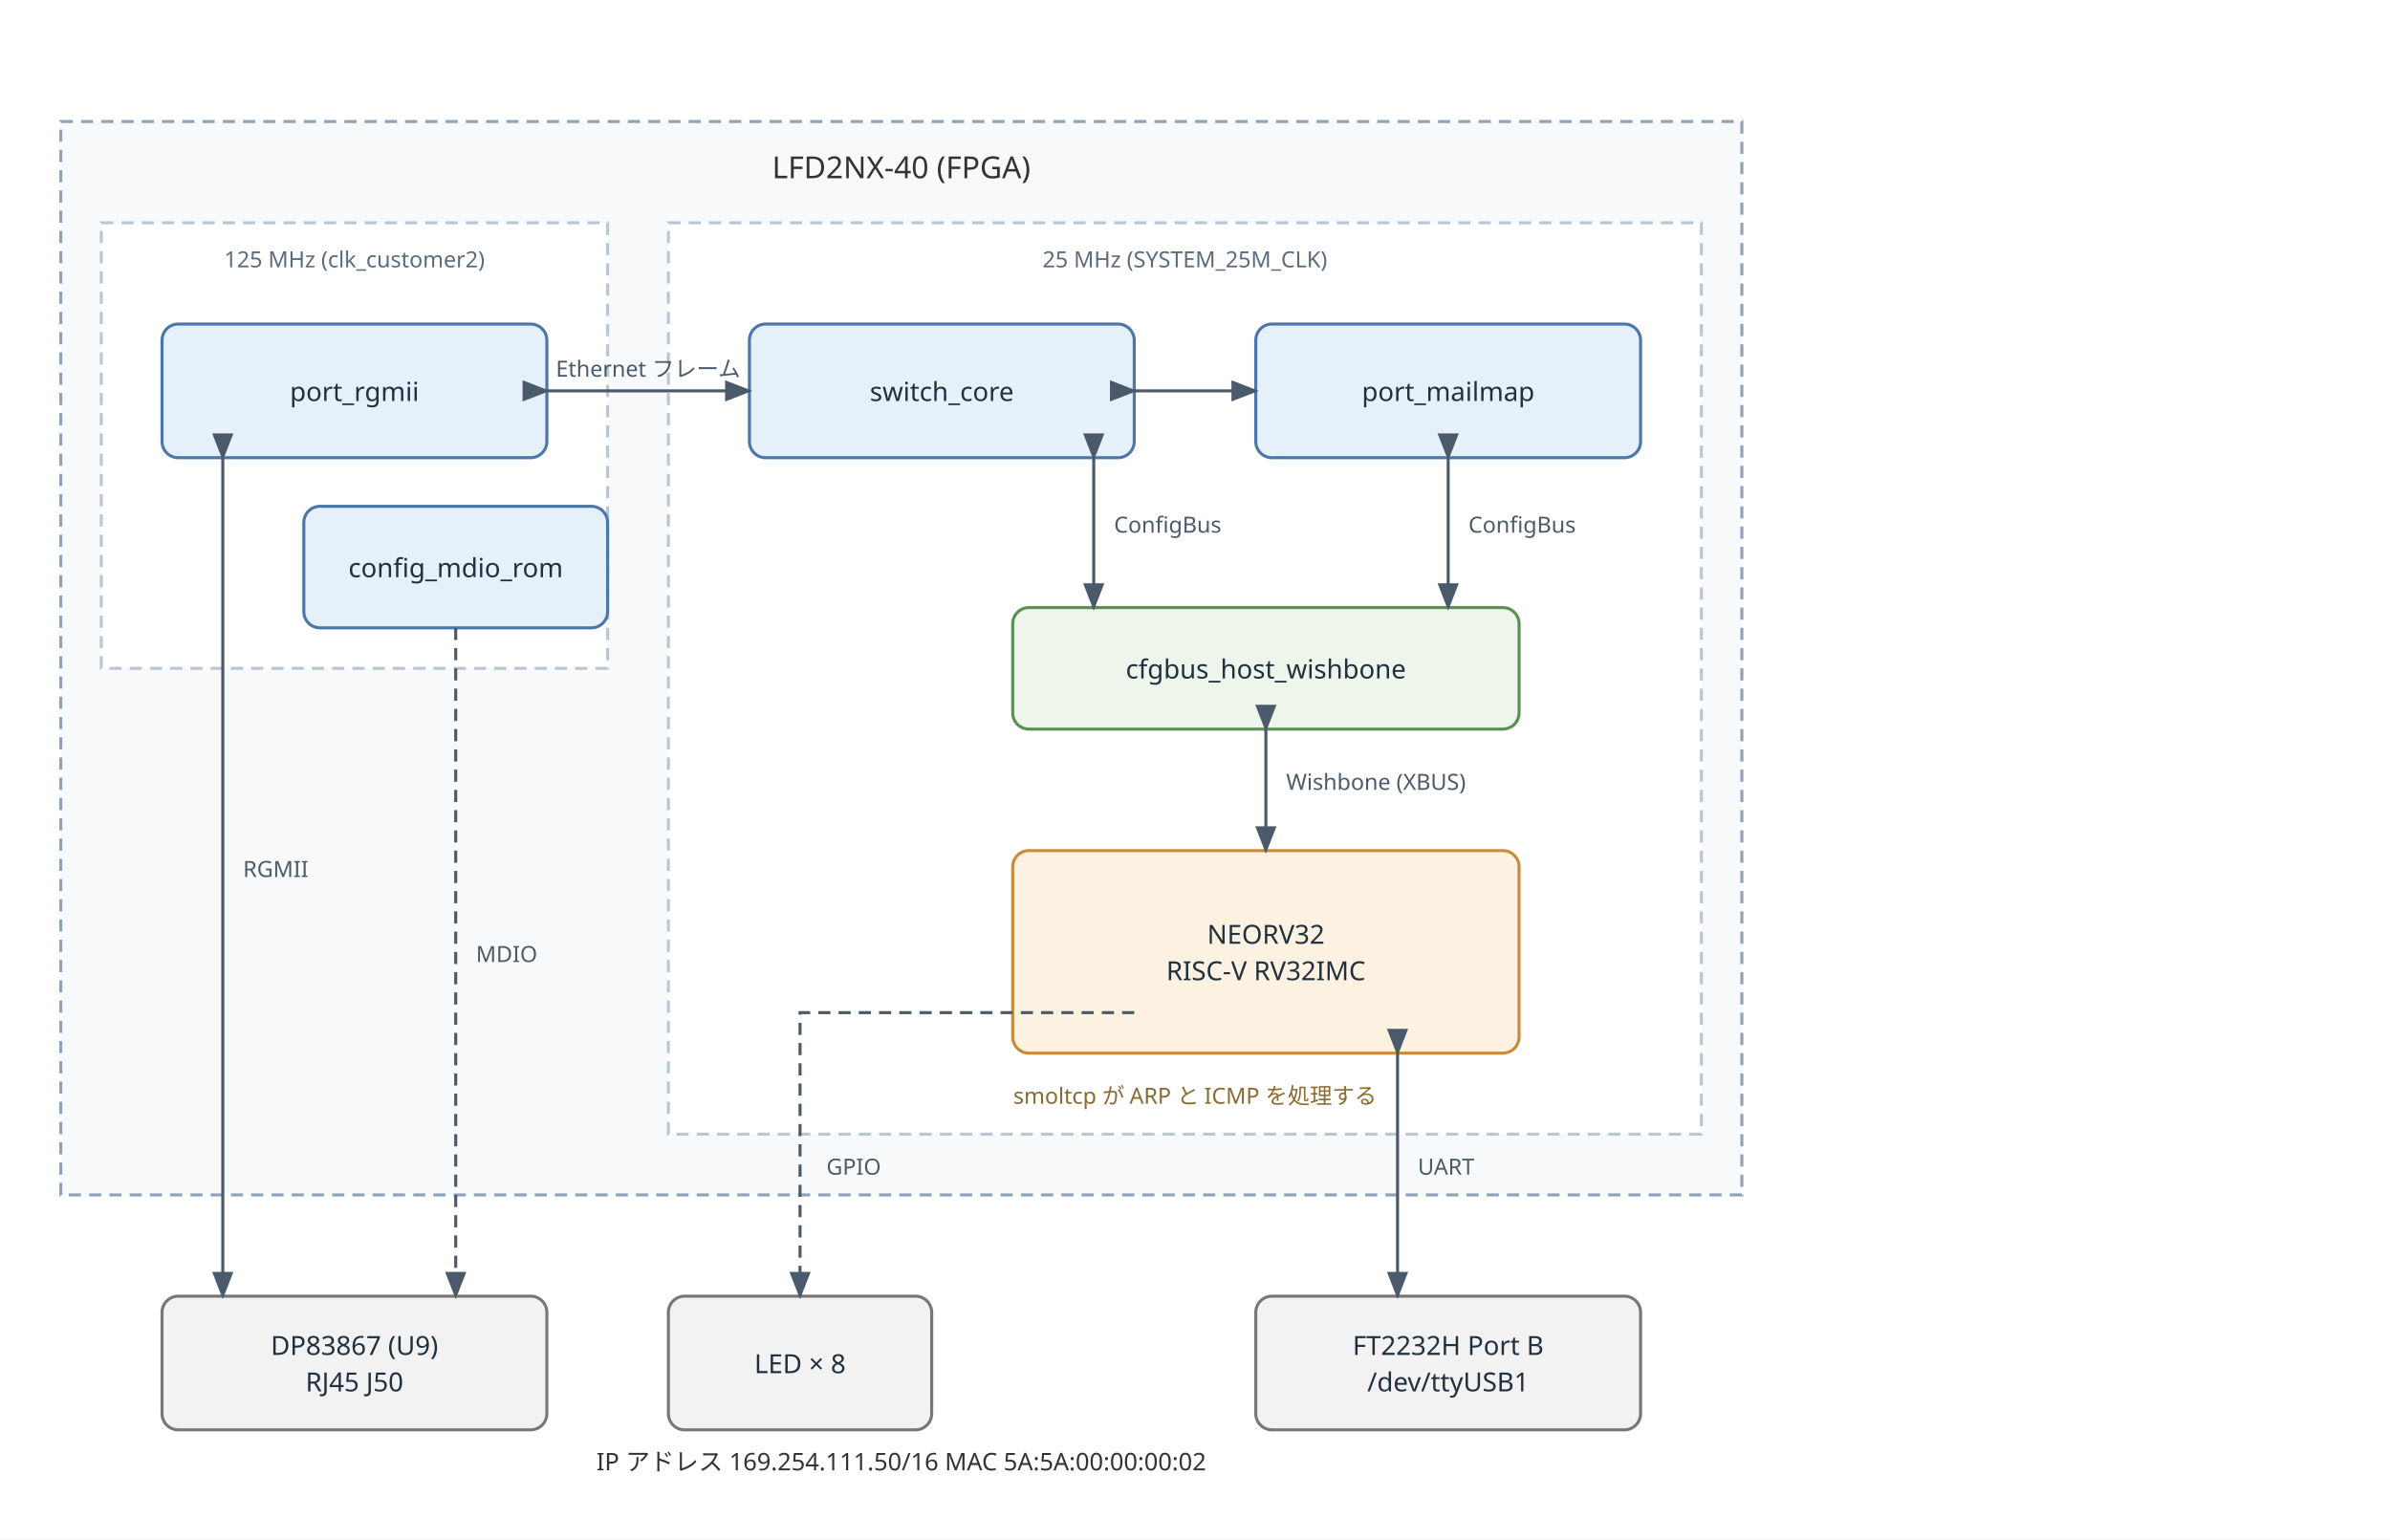
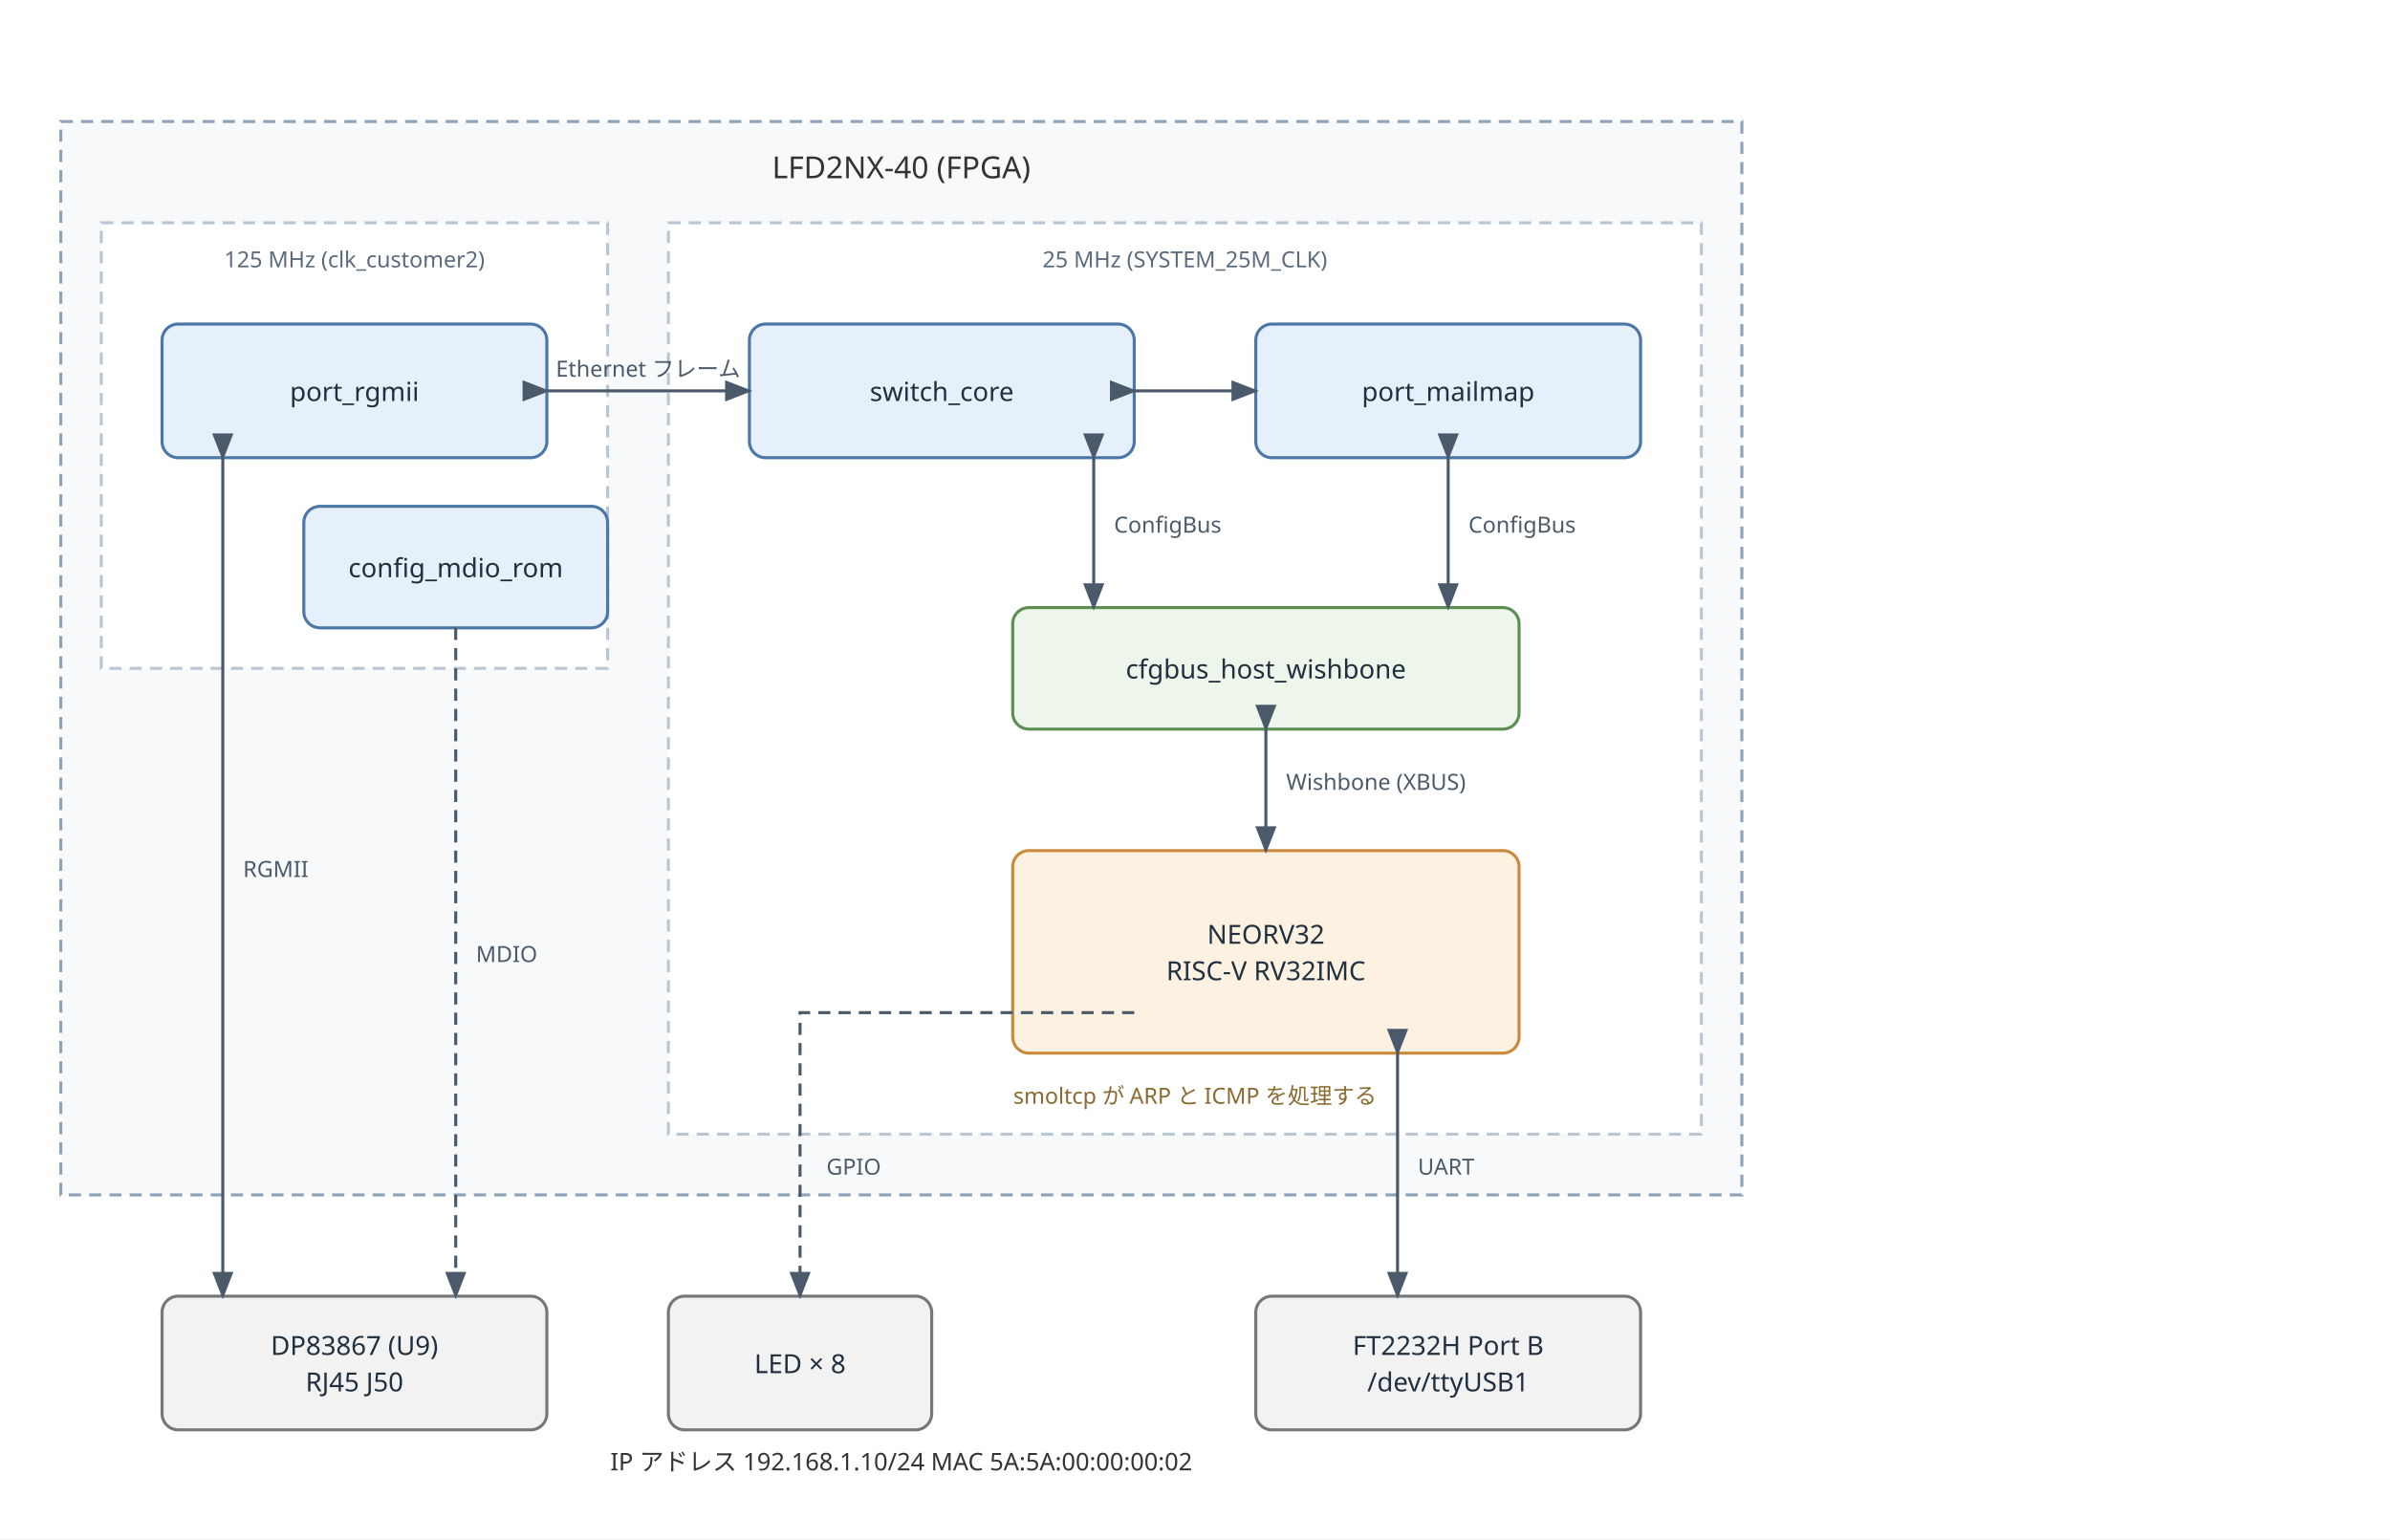
- <svg xmlns="http://www.w3.org/2000/svg" version="1.1" width="1180px" height="760px" viewBox="0 0 1180 760" content="&lt;mxfile host=&quot;Electron&quot; type=&quot;device&quot;&gt;&lt;diagram id=&quot;managed-switch&quot; name=&quot;managed_switch の内部構成&quot;&gt;&lt;mxGraphModel dx=&quot;1180&quot; dy=&quot;760&quot; grid=&quot;1&quot; gridSize=&quot;10&quot; guides=&quot;1&quot; tooltips=&quot;1&quot; connect=&quot;1&quot; arrows=&quot;1&quot; fold=&quot;1&quot; page=&quot;1&quot; pageScale=&quot;1&quot; pageWidth=&quot;1180&quot; pageHeight=&quot;760&quot; math=&quot;0&quot; shadow=&quot;0&quot;&gt;&lt;root&gt;&lt;mxCell id=&quot;0&quot;/&gt;&lt;mxCell id=&quot;1&quot; parent=&quot;0&quot;/&gt;&lt;mxCell id=&quot;fpga&quot; value=&quot;&quot; style=&quot;rounded=0;dashed=1;dashPattern=6 4;whiteSpace=wrap;html=1;fillColor=#f7f9fb;strokeColor=#8fa3b8;verticalAlign=middle;fontSize=13;&quot; vertex=&quot;1&quot; parent=&quot;1&quot;&gt;&lt;mxGeometry x=&quot;30&quot; y=&quot;60&quot; width=&quot;830&quot; height=&quot;530&quot; as=&quot;geometry&quot;/&gt;&lt;/mxCell&gt;&lt;mxCell id=&quot;dom125&quot; value=&quot;&quot; style=&quot;rounded=0;dashed=1;dashPattern=6 4;whiteSpace=wrap;html=1;fillColor=#ffffff;strokeColor=#b9c6d4;verticalAlign=middle;fontSize=13;&quot; vertex=&quot;1&quot; parent=&quot;1&quot;&gt;&lt;mxGeometry x=&quot;50&quot; y=&quot;110&quot; width=&quot;250&quot; height=&quot;220&quot; as=&quot;geometry&quot;/&gt;&lt;/mxCell&gt;&lt;mxCell id=&quot;dom25&quot; value=&quot;&quot; style=&quot;rounded=0;dashed=1;dashPattern=6 4;whiteSpace=wrap;html=1;fillColor=#ffffff;strokeColor=#b9c6d4;verticalAlign=middle;fontSize=13;&quot; vertex=&quot;1&quot; parent=&quot;1&quot;&gt;&lt;mxGeometry x=&quot;330&quot; y=&quot;110&quot; width=&quot;510&quot; height=&quot;450&quot; as=&quot;geometry&quot;/&gt;&lt;/mxCell&gt;&lt;mxCell id=&quot;rgmii&quot; value=&quot;port_rgmii&quot; style=&quot;rounded=1;arcSize=8;dashed=0;whiteSpace=wrap;html=1;fillColor=#e6f0fa;strokeColor=#4a77a8;verticalAlign=middle;fontSize=13;&quot; vertex=&quot;1&quot; parent=&quot;1&quot;&gt;&lt;mxGeometry x=&quot;80&quot; y=&quot;160&quot; width=&quot;190&quot; height=&quot;66&quot; as=&quot;geometry&quot;/&gt;&lt;/mxCell&gt;&lt;mxCell id=&quot;mdio&quot; value=&quot;config_mdio_rom&quot; style=&quot;rounded=1;arcSize=8;dashed=0;whiteSpace=wrap;html=1;fillColor=#e6f0fa;strokeColor=#4a77a8;verticalAlign=middle;fontSize=13;&quot; vertex=&quot;1&quot; parent=&quot;1&quot;&gt;&lt;mxGeometry x=&quot;150&quot; y=&quot;250&quot; width=&quot;150&quot; height=&quot;60&quot; as=&quot;geometry&quot;/&gt;&lt;/mxCell&gt;&lt;mxCell id=&quot;core&quot; value=&quot;switch_core&quot; style=&quot;rounded=1;arcSize=8;dashed=0;whiteSpace=wrap;html=1;fillColor=#e6f0fa;strokeColor=#4a77a8;verticalAlign=middle;fontSize=13;&quot; vertex=&quot;1&quot; parent=&quot;1&quot;&gt;&lt;mxGeometry x=&quot;370&quot; y=&quot;160&quot; width=&quot;190&quot; height=&quot;66&quot; as=&quot;geometry&quot;/&gt;&lt;/mxCell&gt;&lt;mxCell id=&quot;mailmap&quot; value=&quot;port_mailmap&quot; style=&quot;rounded=1;arcSize=8;dashed=0;whiteSpace=wrap;html=1;fillColor=#e6f0fa;strokeColor=#4a77a8;verticalAlign=middle;fontSize=13;&quot; vertex=&quot;1&quot; parent=&quot;1&quot;&gt;&lt;mxGeometry x=&quot;620&quot; y=&quot;160&quot; width=&quot;190&quot; height=&quot;66&quot; as=&quot;geometry&quot;/&gt;&lt;/mxCell&gt;&lt;mxCell id=&quot;wb&quot; value=&quot;cfgbus_host_wishbone&quot; style=&quot;rounded=1;arcSize=8;dashed=0;whiteSpace=wrap;html=1;fillColor=#eef6ec;strokeColor=#5d8f52;verticalAlign=middle;fontSize=13;&quot; vertex=&quot;1&quot; parent=&quot;1&quot;&gt;&lt;mxGeometry x=&quot;500&quot; y=&quot;300&quot; width=&quot;250&quot; height=&quot;60&quot; as=&quot;geometry&quot;/&gt;&lt;/mxCell&gt;&lt;mxCell id=&quot;cpu&quot; value=&quot;NEORV32&amp;#10;RISC-V RV32IMC&quot; style=&quot;rounded=1;arcSize=8;dashed=0;whiteSpace=wrap;html=1;fillColor=#fdf1e2;strokeColor=#c98a3a;verticalAlign=middle;fontSize=13;&quot; vertex=&quot;1&quot; parent=&quot;1&quot;&gt;&lt;mxGeometry x=&quot;500&quot; y=&quot;420&quot; width=&quot;250&quot; height=&quot;100&quot; as=&quot;geometry&quot;/&gt;&lt;/mxCell&gt;&lt;mxCell id=&quot;phy&quot; value=&quot;DP83867 (U9)&amp;#10;RJ45 J50&quot; style=&quot;rounded=1;arcSize=8;dashed=0;whiteSpace=wrap;html=1;fillColor=#f2f2f2;strokeColor=#777777;verticalAlign=middle;fontSize=13;&quot; vertex=&quot;1&quot; parent=&quot;1&quot;&gt;&lt;mxGeometry x=&quot;80&quot; y=&quot;640&quot; width=&quot;190&quot; height=&quot;66&quot; as=&quot;geometry&quot;/&gt;&lt;/mxCell&gt;&lt;mxCell id=&quot;led&quot; value=&quot;LED × 8&quot; style=&quot;rounded=1;arcSize=8;dashed=0;whiteSpace=wrap;html=1;fillColor=#f2f2f2;strokeColor=#777777;verticalAlign=middle;fontSize=13;&quot; vertex=&quot;1&quot; parent=&quot;1&quot;&gt;&lt;mxGeometry x=&quot;330&quot; y=&quot;640&quot; width=&quot;130&quot; height=&quot;66&quot; as=&quot;geometry&quot;/&gt;&lt;/mxCell&gt;&lt;mxCell id=&quot;ftdi&quot; value=&quot;FT2232H Port B&amp;#10;/dev/ttyUSB1&quot; style=&quot;rounded=1;arcSize=8;dashed=0;whiteSpace=wrap;html=1;fillColor=#f2f2f2;strokeColor=#777777;verticalAlign=middle;fontSize=13;&quot; vertex=&quot;1&quot; parent=&quot;1&quot;&gt;&lt;mxGeometry x=&quot;620&quot; y=&quot;640&quot; width=&quot;190&quot; height=&quot;66&quot; as=&quot;geometry&quot;/&gt;&lt;/mxCell&gt;&lt;mxCell id=&quot;e0&quot; value=&quot;Ethernet フレーム&quot; style=&quot;edgeStyle=orthogonalEdgeStyle;html=1;endArrow=classic;endFill=1;startArrow=classic;startFill=1;strokeColor=#4a5a6a;fontSize=11;&quot; edge=&quot;1&quot; parent=&quot;1&quot;&gt;&lt;mxGeometry relative=&quot;1&quot; as=&quot;geometry&quot;&gt;&lt;mxPoint x=&quot;270&quot; y=&quot;193&quot; as=&quot;sourcePoint&quot;/&gt;&lt;mxPoint x=&quot;370&quot; y=&quot;193&quot; as=&quot;targetPoint&quot;/&gt;&lt;/mxGeometry&gt;&lt;/mxCell&gt;&lt;mxCell id=&quot;e1&quot; value=&quot;&quot; style=&quot;edgeStyle=orthogonalEdgeStyle;html=1;endArrow=classic;endFill=1;startArrow=classic;startFill=1;strokeColor=#4a5a6a;fontSize=11;&quot; edge=&quot;1&quot; parent=&quot;1&quot;&gt;&lt;mxGeometry relative=&quot;1&quot; as=&quot;geometry&quot;&gt;&lt;mxPoint x=&quot;560&quot; y=&quot;193&quot; as=&quot;sourcePoint&quot;/&gt;&lt;mxPoint x=&quot;620&quot; y=&quot;193&quot; as=&quot;targetPoint&quot;/&gt;&lt;/mxGeometry&gt;&lt;/mxCell&gt;&lt;mxCell id=&quot;e2&quot; value=&quot;ConfigBus&quot; style=&quot;edgeStyle=orthogonalEdgeStyle;html=1;endArrow=classic;endFill=1;startArrow=classic;startFill=1;strokeColor=#4a5a6a;fontSize=11;&quot; edge=&quot;1&quot; parent=&quot;1&quot;&gt;&lt;mxGeometry relative=&quot;1&quot; as=&quot;geometry&quot;&gt;&lt;mxPoint x=&quot;715&quot; y=&quot;226&quot; as=&quot;sourcePoint&quot;/&gt;&lt;mxPoint x=&quot;715&quot; y=&quot;300&quot; as=&quot;targetPoint&quot;/&gt;&lt;/mxGeometry&gt;&lt;/mxCell&gt;&lt;mxCell id=&quot;e3&quot; value=&quot;ConfigBus&quot; style=&quot;edgeStyle=orthogonalEdgeStyle;html=1;endArrow=classic;endFill=1;startArrow=classic;startFill=1;strokeColor=#4a5a6a;fontSize=11;&quot; edge=&quot;1&quot; parent=&quot;1&quot;&gt;&lt;mxGeometry relative=&quot;1&quot; as=&quot;geometry&quot;&gt;&lt;mxPoint x=&quot;540&quot; y=&quot;226&quot; as=&quot;sourcePoint&quot;/&gt;&lt;mxPoint x=&quot;540&quot; y=&quot;300&quot; as=&quot;targetPoint&quot;/&gt;&lt;/mxGeometry&gt;&lt;/mxCell&gt;&lt;mxCell id=&quot;e4&quot; value=&quot;Wishbone (XBUS)&quot; style=&quot;edgeStyle=orthogonalEdgeStyle;html=1;endArrow=classic;endFill=1;startArrow=classic;startFill=1;strokeColor=#4a5a6a;fontSize=11;&quot; edge=&quot;1&quot; parent=&quot;1&quot;&gt;&lt;mxGeometry relative=&quot;1&quot; as=&quot;geometry&quot;&gt;&lt;mxPoint x=&quot;625&quot; y=&quot;360&quot; as=&quot;sourcePoint&quot;/&gt;&lt;mxPoint x=&quot;625&quot; y=&quot;420&quot; as=&quot;targetPoint&quot;/&gt;&lt;/mxGeometry&gt;&lt;/mxCell&gt;&lt;mxCell id=&quot;e5&quot; value=&quot;MDIO&quot; style=&quot;edgeStyle=orthogonalEdgeStyle;html=1;endArrow=classic;endFill=1;startArrow=none;dashed=1;dashPattern=6 4;strokeColor=#4a5a6a;fontSize=11;&quot; edge=&quot;1&quot; parent=&quot;1&quot;&gt;&lt;mxGeometry relative=&quot;1&quot; as=&quot;geometry&quot;&gt;&lt;mxPoint x=&quot;225&quot; y=&quot;310&quot; as=&quot;sourcePoint&quot;/&gt;&lt;mxPoint x=&quot;225&quot; y=&quot;640&quot; as=&quot;targetPoint&quot;/&gt;&lt;/mxGeometry&gt;&lt;/mxCell&gt;&lt;mxCell id=&quot;e6&quot; value=&quot;RGMII&quot; style=&quot;edgeStyle=orthogonalEdgeStyle;html=1;endArrow=classic;endFill=1;startArrow=classic;startFill=1;strokeColor=#4a5a6a;fontSize=11;&quot; edge=&quot;1&quot; parent=&quot;1&quot;&gt;&lt;mxGeometry relative=&quot;1&quot; as=&quot;geometry&quot;&gt;&lt;mxPoint x=&quot;110&quot; y=&quot;226&quot; as=&quot;sourcePoint&quot;/&gt;&lt;mxPoint x=&quot;110&quot; y=&quot;640&quot; as=&quot;targetPoint&quot;/&gt;&lt;/mxGeometry&gt;&lt;/mxCell&gt;&lt;mxCell id=&quot;e7&quot; value=&quot;GPIO&quot; style=&quot;edgeStyle=orthogonalEdgeStyle;html=1;endArrow=classic;endFill=1;startArrow=none;dashed=1;dashPattern=6 4;strokeColor=#4a5a6a;fontSize=11;&quot; edge=&quot;1&quot; parent=&quot;1&quot;&gt;&lt;mxGeometry relative=&quot;1&quot; as=&quot;geometry&quot;&gt;&lt;mxPoint x=&quot;560&quot; y=&quot;500&quot; as=&quot;sourcePoint&quot;/&gt;&lt;mxPoint x=&quot;395&quot; y=&quot;640&quot; as=&quot;targetPoint&quot;/&gt;&lt;Array as=&quot;points&quot;&gt;&lt;mxPoint x=&quot;395&quot; y=&quot;500&quot;/&gt;&lt;/Array&gt;&lt;/mxGeometry&gt;&lt;/mxCell&gt;&lt;mxCell id=&quot;e8&quot; value=&quot;UART&quot; style=&quot;edgeStyle=orthogonalEdgeStyle;html=1;endArrow=classic;endFill=1;startArrow=classic;startFill=1;strokeColor=#4a5a6a;fontSize=11;&quot; edge=&quot;1&quot; parent=&quot;1&quot;&gt;&lt;mxGeometry relative=&quot;1&quot; as=&quot;geometry&quot;&gt;&lt;mxPoint x=&quot;690&quot; y=&quot;520&quot; as=&quot;sourcePoint&quot;/&gt;&lt;mxPoint x=&quot;690&quot; y=&quot;640&quot; as=&quot;targetPoint&quot;/&gt;&lt;/mxGeometry&gt;&lt;/mxCell&gt;&lt;mxCell id=&quot;t0&quot; value=&quot;LFD2NX-40 (FPGA)&quot; style=&quot;text;html=1;align=center;verticalAlign=middle;fontSize=15;fontColor=#333333;&quot; vertex=&quot;1&quot; parent=&quot;1&quot;&gt;&lt;mxGeometry x=&quot;245&quot; y=&quot;76&quot; width=&quot;400&quot; height=&quot;24&quot; as=&quot;geometry&quot;/&gt;&lt;/mxCell&gt;&lt;mxCell id=&quot;t1&quot; value=&quot;125 MHz (clk_customer2)&quot; style=&quot;text;html=1;align=center;verticalAlign=middle;fontSize=11;fontColor=#5a6b7d;&quot; vertex=&quot;1&quot; parent=&quot;1&quot;&gt;&lt;mxGeometry x=&quot;-25&quot; y=&quot;120&quot; width=&quot;400&quot; height=&quot;24&quot; as=&quot;geometry&quot;/&gt;&lt;/mxCell&gt;&lt;mxCell id=&quot;t2&quot; value=&quot;25 MHz (SYSTEM_25M_CLK)&quot; style=&quot;text;html=1;align=center;verticalAlign=middle;fontSize=11;fontColor=#5a6b7d;&quot; vertex=&quot;1&quot; parent=&quot;1&quot;&gt;&lt;mxGeometry x=&quot;385&quot; y=&quot;120&quot; width=&quot;400&quot; height=&quot;24&quot; as=&quot;geometry&quot;/&gt;&lt;/mxCell&gt;&lt;mxCell id=&quot;t3&quot; value=&quot;smoltcp が ARP と ICMP を処理する&quot; style=&quot;text;html=1;align=center;verticalAlign=middle;fontSize=11;fontColor=#8a6a2f;&quot; vertex=&quot;1&quot; parent=&quot;1&quot;&gt;&lt;mxGeometry x=&quot;390&quot; y=&quot;533&quot; width=&quot;400&quot; height=&quot;24&quot; as=&quot;geometry&quot;/&gt;&lt;/mxCell&gt;&lt;mxCell id=&quot;t4&quot; value=&quot;IP アドレス 169.254.111.50/16   MAC 5A:5A:00:00:00:02&quot; style=&quot;text;html=1;align=center;verticalAlign=middle;fontSize=12;fontColor=#333333;&quot; vertex=&quot;1&quot; parent=&quot;1&quot;&gt;&lt;mxGeometry x=&quot;245&quot; y=&quot;714&quot; width=&quot;400&quot; height=&quot;24&quot; as=&quot;geometry&quot;/&gt;&lt;/mxCell&gt;&lt;/root&gt;&lt;/mxGraphModel&gt;&lt;/diagram&gt;&lt;/mxfile&gt;">
+ <svg xmlns="http://www.w3.org/2000/svg" version="1.1" width="1180px" height="760px" viewBox="0 0 1180 760" content="&lt;mxfile host=&quot;Electron&quot; type=&quot;device&quot;&gt;&lt;diagram id=&quot;managed-switch&quot; name=&quot;managed_switch の内部構成&quot;&gt;&lt;mxGraphModel dx=&quot;1180&quot; dy=&quot;760&quot; grid=&quot;1&quot; gridSize=&quot;10&quot; guides=&quot;1&quot; tooltips=&quot;1&quot; connect=&quot;1&quot; arrows=&quot;1&quot; fold=&quot;1&quot; page=&quot;1&quot; pageScale=&quot;1&quot; pageWidth=&quot;1180&quot; pageHeight=&quot;760&quot; math=&quot;0&quot; shadow=&quot;0&quot;&gt;&lt;root&gt;&lt;mxCell id=&quot;0&quot;/&gt;&lt;mxCell id=&quot;1&quot; parent=&quot;0&quot;/&gt;&lt;mxCell id=&quot;fpga&quot; value=&quot;&quot; style=&quot;rounded=0;dashed=1;dashPattern=6 4;whiteSpace=wrap;html=1;fillColor=#f7f9fb;strokeColor=#8fa3b8;verticalAlign=middle;fontSize=13;&quot; vertex=&quot;1&quot; parent=&quot;1&quot;&gt;&lt;mxGeometry x=&quot;30&quot; y=&quot;60&quot; width=&quot;830&quot; height=&quot;530&quot; as=&quot;geometry&quot;/&gt;&lt;/mxCell&gt;&lt;mxCell id=&quot;dom125&quot; value=&quot;&quot; style=&quot;rounded=0;dashed=1;dashPattern=6 4;whiteSpace=wrap;html=1;fillColor=#ffffff;strokeColor=#b9c6d4;verticalAlign=middle;fontSize=13;&quot; vertex=&quot;1&quot; parent=&quot;1&quot;&gt;&lt;mxGeometry x=&quot;50&quot; y=&quot;110&quot; width=&quot;250&quot; height=&quot;220&quot; as=&quot;geometry&quot;/&gt;&lt;/mxCell&gt;&lt;mxCell id=&quot;dom25&quot; value=&quot;&quot; style=&quot;rounded=0;dashed=1;dashPattern=6 4;whiteSpace=wrap;html=1;fillColor=#ffffff;strokeColor=#b9c6d4;verticalAlign=middle;fontSize=13;&quot; vertex=&quot;1&quot; parent=&quot;1&quot;&gt;&lt;mxGeometry x=&quot;330&quot; y=&quot;110&quot; width=&quot;510&quot; height=&quot;450&quot; as=&quot;geometry&quot;/&gt;&lt;/mxCell&gt;&lt;mxCell id=&quot;rgmii&quot; value=&quot;port_rgmii&quot; style=&quot;rounded=1;arcSize=8;dashed=0;whiteSpace=wrap;html=1;fillColor=#e6f0fa;strokeColor=#4a77a8;verticalAlign=middle;fontSize=13;&quot; vertex=&quot;1&quot; parent=&quot;1&quot;&gt;&lt;mxGeometry x=&quot;80&quot; y=&quot;160&quot; width=&quot;190&quot; height=&quot;66&quot; as=&quot;geometry&quot;/&gt;&lt;/mxCell&gt;&lt;mxCell id=&quot;mdio&quot; value=&quot;config_mdio_rom&quot; style=&quot;rounded=1;arcSize=8;dashed=0;whiteSpace=wrap;html=1;fillColor=#e6f0fa;strokeColor=#4a77a8;verticalAlign=middle;fontSize=13;&quot; vertex=&quot;1&quot; parent=&quot;1&quot;&gt;&lt;mxGeometry x=&quot;150&quot; y=&quot;250&quot; width=&quot;150&quot; height=&quot;60&quot; as=&quot;geometry&quot;/&gt;&lt;/mxCell&gt;&lt;mxCell id=&quot;core&quot; value=&quot;switch_core&quot; style=&quot;rounded=1;arcSize=8;dashed=0;whiteSpace=wrap;html=1;fillColor=#e6f0fa;strokeColor=#4a77a8;verticalAlign=middle;fontSize=13;&quot; vertex=&quot;1&quot; parent=&quot;1&quot;&gt;&lt;mxGeometry x=&quot;370&quot; y=&quot;160&quot; width=&quot;190&quot; height=&quot;66&quot; as=&quot;geometry&quot;/&gt;&lt;/mxCell&gt;&lt;mxCell id=&quot;mailmap&quot; value=&quot;port_mailmap&quot; style=&quot;rounded=1;arcSize=8;dashed=0;whiteSpace=wrap;html=1;fillColor=#e6f0fa;strokeColor=#4a77a8;verticalAlign=middle;fontSize=13;&quot; vertex=&quot;1&quot; parent=&quot;1&quot;&gt;&lt;mxGeometry x=&quot;620&quot; y=&quot;160&quot; width=&quot;190&quot; height=&quot;66&quot; as=&quot;geometry&quot;/&gt;&lt;/mxCell&gt;&lt;mxCell id=&quot;wb&quot; value=&quot;cfgbus_host_wishbone&quot; style=&quot;rounded=1;arcSize=8;dashed=0;whiteSpace=wrap;html=1;fillColor=#eef6ec;strokeColor=#5d8f52;verticalAlign=middle;fontSize=13;&quot; vertex=&quot;1&quot; parent=&quot;1&quot;&gt;&lt;mxGeometry x=&quot;500&quot; y=&quot;300&quot; width=&quot;250&quot; height=&quot;60&quot; as=&quot;geometry&quot;/&gt;&lt;/mxCell&gt;&lt;mxCell id=&quot;cpu&quot; value=&quot;NEORV32&amp;#10;RISC-V RV32IMC&quot; style=&quot;rounded=1;arcSize=8;dashed=0;whiteSpace=wrap;html=1;fillColor=#fdf1e2;strokeColor=#c98a3a;verticalAlign=middle;fontSize=13;&quot; vertex=&quot;1&quot; parent=&quot;1&quot;&gt;&lt;mxGeometry x=&quot;500&quot; y=&quot;420&quot; width=&quot;250&quot; height=&quot;100&quot; as=&quot;geometry&quot;/&gt;&lt;/mxCell&gt;&lt;mxCell id=&quot;phy&quot; value=&quot;DP83867 (U9)&amp;#10;RJ45 J50&quot; style=&quot;rounded=1;arcSize=8;dashed=0;whiteSpace=wrap;html=1;fillColor=#f2f2f2;strokeColor=#777777;verticalAlign=middle;fontSize=13;&quot; vertex=&quot;1&quot; parent=&quot;1&quot;&gt;&lt;mxGeometry x=&quot;80&quot; y=&quot;640&quot; width=&quot;190&quot; height=&quot;66&quot; as=&quot;geometry&quot;/&gt;&lt;/mxCell&gt;&lt;mxCell id=&quot;led&quot; value=&quot;LED × 8&quot; style=&quot;rounded=1;arcSize=8;dashed=0;whiteSpace=wrap;html=1;fillColor=#f2f2f2;strokeColor=#777777;verticalAlign=middle;fontSize=13;&quot; vertex=&quot;1&quot; parent=&quot;1&quot;&gt;&lt;mxGeometry x=&quot;330&quot; y=&quot;640&quot; width=&quot;130&quot; height=&quot;66&quot; as=&quot;geometry&quot;/&gt;&lt;/mxCell&gt;&lt;mxCell id=&quot;ftdi&quot; value=&quot;FT2232H Port B&amp;#10;/dev/ttyUSB1&quot; style=&quot;rounded=1;arcSize=8;dashed=0;whiteSpace=wrap;html=1;fillColor=#f2f2f2;strokeColor=#777777;verticalAlign=middle;fontSize=13;&quot; vertex=&quot;1&quot; parent=&quot;1&quot;&gt;&lt;mxGeometry x=&quot;620&quot; y=&quot;640&quot; width=&quot;190&quot; height=&quot;66&quot; as=&quot;geometry&quot;/&gt;&lt;/mxCell&gt;&lt;mxCell id=&quot;e0&quot; value=&quot;Ethernet フレーム&quot; style=&quot;edgeStyle=orthogonalEdgeStyle;html=1;endArrow=classic;endFill=1;startArrow=classic;startFill=1;strokeColor=#4a5a6a;fontSize=11;&quot; edge=&quot;1&quot; parent=&quot;1&quot;&gt;&lt;mxGeometry relative=&quot;1&quot; as=&quot;geometry&quot;&gt;&lt;mxPoint x=&quot;270&quot; y=&quot;193&quot; as=&quot;sourcePoint&quot;/&gt;&lt;mxPoint x=&quot;370&quot; y=&quot;193&quot; as=&quot;targetPoint&quot;/&gt;&lt;/mxGeometry&gt;&lt;/mxCell&gt;&lt;mxCell id=&quot;e1&quot; value=&quot;&quot; style=&quot;edgeStyle=orthogonalEdgeStyle;html=1;endArrow=classic;endFill=1;startArrow=classic;startFill=1;strokeColor=#4a5a6a;fontSize=11;&quot; edge=&quot;1&quot; parent=&quot;1&quot;&gt;&lt;mxGeometry relative=&quot;1&quot; as=&quot;geometry&quot;&gt;&lt;mxPoint x=&quot;560&quot; y=&quot;193&quot; as=&quot;sourcePoint&quot;/&gt;&lt;mxPoint x=&quot;620&quot; y=&quot;193&quot; as=&quot;targetPoint&quot;/&gt;&lt;/mxGeometry&gt;&lt;/mxCell&gt;&lt;mxCell id=&quot;e2&quot; value=&quot;ConfigBus&quot; style=&quot;edgeStyle=orthogonalEdgeStyle;html=1;endArrow=classic;endFill=1;startArrow=classic;startFill=1;strokeColor=#4a5a6a;fontSize=11;&quot; edge=&quot;1&quot; parent=&quot;1&quot;&gt;&lt;mxGeometry relative=&quot;1&quot; as=&quot;geometry&quot;&gt;&lt;mxPoint x=&quot;715&quot; y=&quot;226&quot; as=&quot;sourcePoint&quot;/&gt;&lt;mxPoint x=&quot;715&quot; y=&quot;300&quot; as=&quot;targetPoint&quot;/&gt;&lt;/mxGeometry&gt;&lt;/mxCell&gt;&lt;mxCell id=&quot;e3&quot; value=&quot;ConfigBus&quot; style=&quot;edgeStyle=orthogonalEdgeStyle;html=1;endArrow=classic;endFill=1;startArrow=classic;startFill=1;strokeColor=#4a5a6a;fontSize=11;&quot; edge=&quot;1&quot; parent=&quot;1&quot;&gt;&lt;mxGeometry relative=&quot;1&quot; as=&quot;geometry&quot;&gt;&lt;mxPoint x=&quot;540&quot; y=&quot;226&quot; as=&quot;sourcePoint&quot;/&gt;&lt;mxPoint x=&quot;540&quot; y=&quot;300&quot; as=&quot;targetPoint&quot;/&gt;&lt;/mxGeometry&gt;&lt;/mxCell&gt;&lt;mxCell id=&quot;e4&quot; value=&quot;Wishbone (XBUS)&quot; style=&quot;edgeStyle=orthogonalEdgeStyle;html=1;endArrow=classic;endFill=1;startArrow=classic;startFill=1;strokeColor=#4a5a6a;fontSize=11;&quot; edge=&quot;1&quot; parent=&quot;1&quot;&gt;&lt;mxGeometry relative=&quot;1&quot; as=&quot;geometry&quot;&gt;&lt;mxPoint x=&quot;625&quot; y=&quot;360&quot; as=&quot;sourcePoint&quot;/&gt;&lt;mxPoint x=&quot;625&quot; y=&quot;420&quot; as=&quot;targetPoint&quot;/&gt;&lt;/mxGeometry&gt;&lt;/mxCell&gt;&lt;mxCell id=&quot;e5&quot; value=&quot;MDIO&quot; style=&quot;edgeStyle=orthogonalEdgeStyle;html=1;endArrow=classic;endFill=1;startArrow=none;dashed=1;dashPattern=6 4;strokeColor=#4a5a6a;fontSize=11;&quot; edge=&quot;1&quot; parent=&quot;1&quot;&gt;&lt;mxGeometry relative=&quot;1&quot; as=&quot;geometry&quot;&gt;&lt;mxPoint x=&quot;225&quot; y=&quot;310&quot; as=&quot;sourcePoint&quot;/&gt;&lt;mxPoint x=&quot;225&quot; y=&quot;640&quot; as=&quot;targetPoint&quot;/&gt;&lt;/mxGeometry&gt;&lt;/mxCell&gt;&lt;mxCell id=&quot;e6&quot; value=&quot;RGMII&quot; style=&quot;edgeStyle=orthogonalEdgeStyle;html=1;endArrow=classic;endFill=1;startArrow=classic;startFill=1;strokeColor=#4a5a6a;fontSize=11;&quot; edge=&quot;1&quot; parent=&quot;1&quot;&gt;&lt;mxGeometry relative=&quot;1&quot; as=&quot;geometry&quot;&gt;&lt;mxPoint x=&quot;110&quot; y=&quot;226&quot; as=&quot;sourcePoint&quot;/&gt;&lt;mxPoint x=&quot;110&quot; y=&quot;640&quot; as=&quot;targetPoint&quot;/&gt;&lt;/mxGeometry&gt;&lt;/mxCell&gt;&lt;mxCell id=&quot;e7&quot; value=&quot;GPIO&quot; style=&quot;edgeStyle=orthogonalEdgeStyle;html=1;endArrow=classic;endFill=1;startArrow=none;dashed=1;dashPattern=6 4;strokeColor=#4a5a6a;fontSize=11;&quot; edge=&quot;1&quot; parent=&quot;1&quot;&gt;&lt;mxGeometry relative=&quot;1&quot; as=&quot;geometry&quot;&gt;&lt;mxPoint x=&quot;560&quot; y=&quot;500&quot; as=&quot;sourcePoint&quot;/&gt;&lt;mxPoint x=&quot;395&quot; y=&quot;640&quot; as=&quot;targetPoint&quot;/&gt;&lt;Array as=&quot;points&quot;&gt;&lt;mxPoint x=&quot;395&quot; y=&quot;500&quot;/&gt;&lt;/Array&gt;&lt;/mxGeometry&gt;&lt;/mxCell&gt;&lt;mxCell id=&quot;e8&quot; value=&quot;UART&quot; style=&quot;edgeStyle=orthogonalEdgeStyle;html=1;endArrow=classic;endFill=1;startArrow=classic;startFill=1;strokeColor=#4a5a6a;fontSize=11;&quot; edge=&quot;1&quot; parent=&quot;1&quot;&gt;&lt;mxGeometry relative=&quot;1&quot; as=&quot;geometry&quot;&gt;&lt;mxPoint x=&quot;690&quot; y=&quot;520&quot; as=&quot;sourcePoint&quot;/&gt;&lt;mxPoint x=&quot;690&quot; y=&quot;640&quot; as=&quot;targetPoint&quot;/&gt;&lt;/mxGeometry&gt;&lt;/mxCell&gt;&lt;mxCell id=&quot;t0&quot; value=&quot;LFD2NX-40 (FPGA)&quot; style=&quot;text;html=1;align=center;verticalAlign=middle;fontSize=15;fontColor=#333333;&quot; vertex=&quot;1&quot; parent=&quot;1&quot;&gt;&lt;mxGeometry x=&quot;245&quot; y=&quot;76&quot; width=&quot;400&quot; height=&quot;24&quot; as=&quot;geometry&quot;/&gt;&lt;/mxCell&gt;&lt;mxCell id=&quot;t1&quot; value=&quot;125 MHz (clk_customer2)&quot; style=&quot;text;html=1;align=center;verticalAlign=middle;fontSize=11;fontColor=#5a6b7d;&quot; vertex=&quot;1&quot; parent=&quot;1&quot;&gt;&lt;mxGeometry x=&quot;-25&quot; y=&quot;120&quot; width=&quot;400&quot; height=&quot;24&quot; as=&quot;geometry&quot;/&gt;&lt;/mxCell&gt;&lt;mxCell id=&quot;t2&quot; value=&quot;25 MHz (SYSTEM_25M_CLK)&quot; style=&quot;text;html=1;align=center;verticalAlign=middle;fontSize=11;fontColor=#5a6b7d;&quot; vertex=&quot;1&quot; parent=&quot;1&quot;&gt;&lt;mxGeometry x=&quot;385&quot; y=&quot;120&quot; width=&quot;400&quot; height=&quot;24&quot; as=&quot;geometry&quot;/&gt;&lt;/mxCell&gt;&lt;mxCell id=&quot;t3&quot; value=&quot;smoltcp が ARP と ICMP を処理する&quot; style=&quot;text;html=1;align=center;verticalAlign=middle;fontSize=11;fontColor=#8a6a2f;&quot; vertex=&quot;1&quot; parent=&quot;1&quot;&gt;&lt;mxGeometry x=&quot;390&quot; y=&quot;533&quot; width=&quot;400&quot; height=&quot;24&quot; as=&quot;geometry&quot;/&gt;&lt;/mxCell&gt;&lt;mxCell id=&quot;t4&quot; value=&quot;IP アドレス 192.168.1.10/24   MAC 5A:5A:00:00:00:02&quot; style=&quot;text;html=1;align=center;verticalAlign=middle;fontSize=12;fontColor=#333333;&quot; vertex=&quot;1&quot; parent=&quot;1&quot;&gt;&lt;mxGeometry x=&quot;245&quot; y=&quot;714&quot; width=&quot;400&quot; height=&quot;24&quot; as=&quot;geometry&quot;/&gt;&lt;/mxCell&gt;&lt;/root&gt;&lt;/mxGraphModel&gt;&lt;/diagram&gt;&lt;/mxfile&gt;">
  <style>text { font-family: sans-serif; }</style>
  <defs>
    <marker id="head" markerWidth="9" markerHeight="7" refX="8" refY="3.5" orient="auto">
      <polygon points="0 0, 9 3.5, 0 7" fill="#4a5a6a" />
    </marker>
  </defs>
  <rect width="1180" height="760" fill="#ffffff" />
  <rect x="30" y="60" width="830" height="530" rx="0" fill="#f7f9fb" stroke="#8fa3b8" stroke-width="1.5" stroke-dasharray="6 4" />
  <rect x="50" y="110" width="250" height="220" rx="0" fill="#ffffff" stroke="#b9c6d4" stroke-width="1.5" stroke-dasharray="6 4" />
  <rect x="330" y="110" width="510" height="450" rx="0" fill="#ffffff" stroke="#b9c6d4" stroke-width="1.5" stroke-dasharray="6 4" />
  <rect x="80" y="160" width="190" height="66" rx="8" fill="#e6f0fa" stroke="#4a77a8" stroke-width="1.5" />
  <text x="175.0" y="198.0" text-anchor="middle" font-size="13" fill="#20303f">port_rgmii</text>
  <rect x="150" y="250" width="150" height="60" rx="8" fill="#e6f0fa" stroke="#4a77a8" stroke-width="1.5" />
  <text x="225.0" y="285.0" text-anchor="middle" font-size="13" fill="#20303f">config_mdio_rom</text>
  <rect x="370" y="160" width="190" height="66" rx="8" fill="#e6f0fa" stroke="#4a77a8" stroke-width="1.5" />
  <text x="465.0" y="198.0" text-anchor="middle" font-size="13" fill="#20303f">switch_core</text>
  <rect x="620" y="160" width="190" height="66" rx="8" fill="#e6f0fa" stroke="#4a77a8" stroke-width="1.5" />
  <text x="715.0" y="198.0" text-anchor="middle" font-size="13" fill="#20303f">port_mailmap</text>
  <rect x="500" y="300" width="250" height="60" rx="8" fill="#eef6ec" stroke="#5d8f52" stroke-width="1.5" />
  <text x="625.0" y="335.0" text-anchor="middle" font-size="13" fill="#20303f">cfgbus_host_wishbone</text>
  <rect x="500" y="420" width="250" height="100" rx="8" fill="#fdf1e2" stroke="#c98a3a" stroke-width="1.5" />
  <text x="625.0" y="466.0" text-anchor="middle" font-size="13" fill="#20303f">NEORV32</text>
  <text x="625.0" y="484.0" text-anchor="middle" font-size="13" fill="#20303f">RISC-V RV32IMC</text>
  <rect x="80" y="640" width="190" height="66" rx="8" fill="#f2f2f2" stroke="#777777" stroke-width="1.5" />
  <text x="175.0" y="669.0" text-anchor="middle" font-size="13" fill="#20303f">DP83867 (U9)</text>
  <text x="175.0" y="687.0" text-anchor="middle" font-size="13" fill="#20303f">RJ45 J50</text>
  <rect x="330" y="640" width="130" height="66" rx="8" fill="#f2f2f2" stroke="#777777" stroke-width="1.5" />
  <text x="395.0" y="678.0" text-anchor="middle" font-size="13" fill="#20303f">LED × 8</text>
  <rect x="620" y="640" width="190" height="66" rx="8" fill="#f2f2f2" stroke="#777777" stroke-width="1.5" />
  <text x="715.0" y="669.0" text-anchor="middle" font-size="13" fill="#20303f">FT2232H Port B</text>
  <text x="715.0" y="687.0" text-anchor="middle" font-size="13" fill="#20303f">/dev/ttyUSB1</text>
  <polyline points="270,193 370,193" fill="none" stroke="#4a5a6a" stroke-width="1.5" marker-end="url(#head)" marker-start="url(#head)" />
  <text x="320.0" y="186.0" text-anchor="middle" font-size="11" fill="#4a5a6a">Ethernet フレーム</text>
  <polyline points="560,193 620,193" fill="none" stroke="#4a5a6a" stroke-width="1.5" marker-end="url(#head)" marker-start="url(#head)" />
  <polyline points="715,226 715,300" fill="none" stroke="#4a5a6a" stroke-width="1.5" marker-end="url(#head)" marker-start="url(#head)" />
  <text x="725.0" y="263.0" text-anchor="start" font-size="11" fill="#4a5a6a">ConfigBus</text>
  <polyline points="540,226 540,300" fill="none" stroke="#4a5a6a" stroke-width="1.5" marker-end="url(#head)" marker-start="url(#head)" />
  <text x="550.0" y="263.0" text-anchor="start" font-size="11" fill="#4a5a6a">ConfigBus</text>
  <polyline points="625,360 625,420" fill="none" stroke="#4a5a6a" stroke-width="1.5" marker-end="url(#head)" marker-start="url(#head)" />
  <text x="635.0" y="390.0" text-anchor="start" font-size="11" fill="#4a5a6a">Wishbone (XBUS)</text>
  <polyline points="225,310 225,640" fill="none" stroke="#4a5a6a" stroke-width="1.5" stroke-dasharray="6 4" marker-end="url(#head)" />
  <text x="235.0" y="475.0" text-anchor="start" font-size="11" fill="#4a5a6a">MDIO</text>
  <polyline points="110,226 110,640" fill="none" stroke="#4a5a6a" stroke-width="1.5" marker-end="url(#head)" marker-start="url(#head)" />
  <text x="120.0" y="433.0" text-anchor="start" font-size="11" fill="#4a5a6a">RGMII</text>
  <polyline points="560,500 395,500 395,640" fill="none" stroke="#4a5a6a" stroke-width="1.5" stroke-dasharray="6 4" marker-end="url(#head)" />
  <text x="408" y="580" text-anchor="start" font-size="11" fill="#4a5a6a">GPIO</text>
  <polyline points="690,520 690,640" fill="none" stroke="#4a5a6a" stroke-width="1.5" marker-end="url(#head)" marker-start="url(#head)" />
  <text x="700.0" y="580.0" text-anchor="start" font-size="11" fill="#4a5a6a">UART</text>
  <text x="445" y="88" text-anchor="middle" font-size="15" fill="#333333">LFD2NX-40 (FPGA)</text>
  <text x="175" y="132" text-anchor="middle" font-size="11" fill="#5a6b7d">125 MHz (clk_customer2)</text>
  <text x="585" y="132" text-anchor="middle" font-size="11" fill="#5a6b7d">25 MHz (SYSTEM_25M_CLK)</text>
  <text x="590" y="545" text-anchor="middle" font-size="11" fill="#8a6a2f">smoltcp が ARP と ICMP を処理する</text>
-   <text x="445" y="726" text-anchor="middle" font-size="12" fill="#333333">IP アドレス 169.254.111.50/16   MAC 5A:5A:00:00:00:02</text>
+   <text x="445" y="726" text-anchor="middle" font-size="12" fill="#333333">IP アドレス 192.168.1.10/24   MAC 5A:5A:00:00:00:02</text>
</svg>
